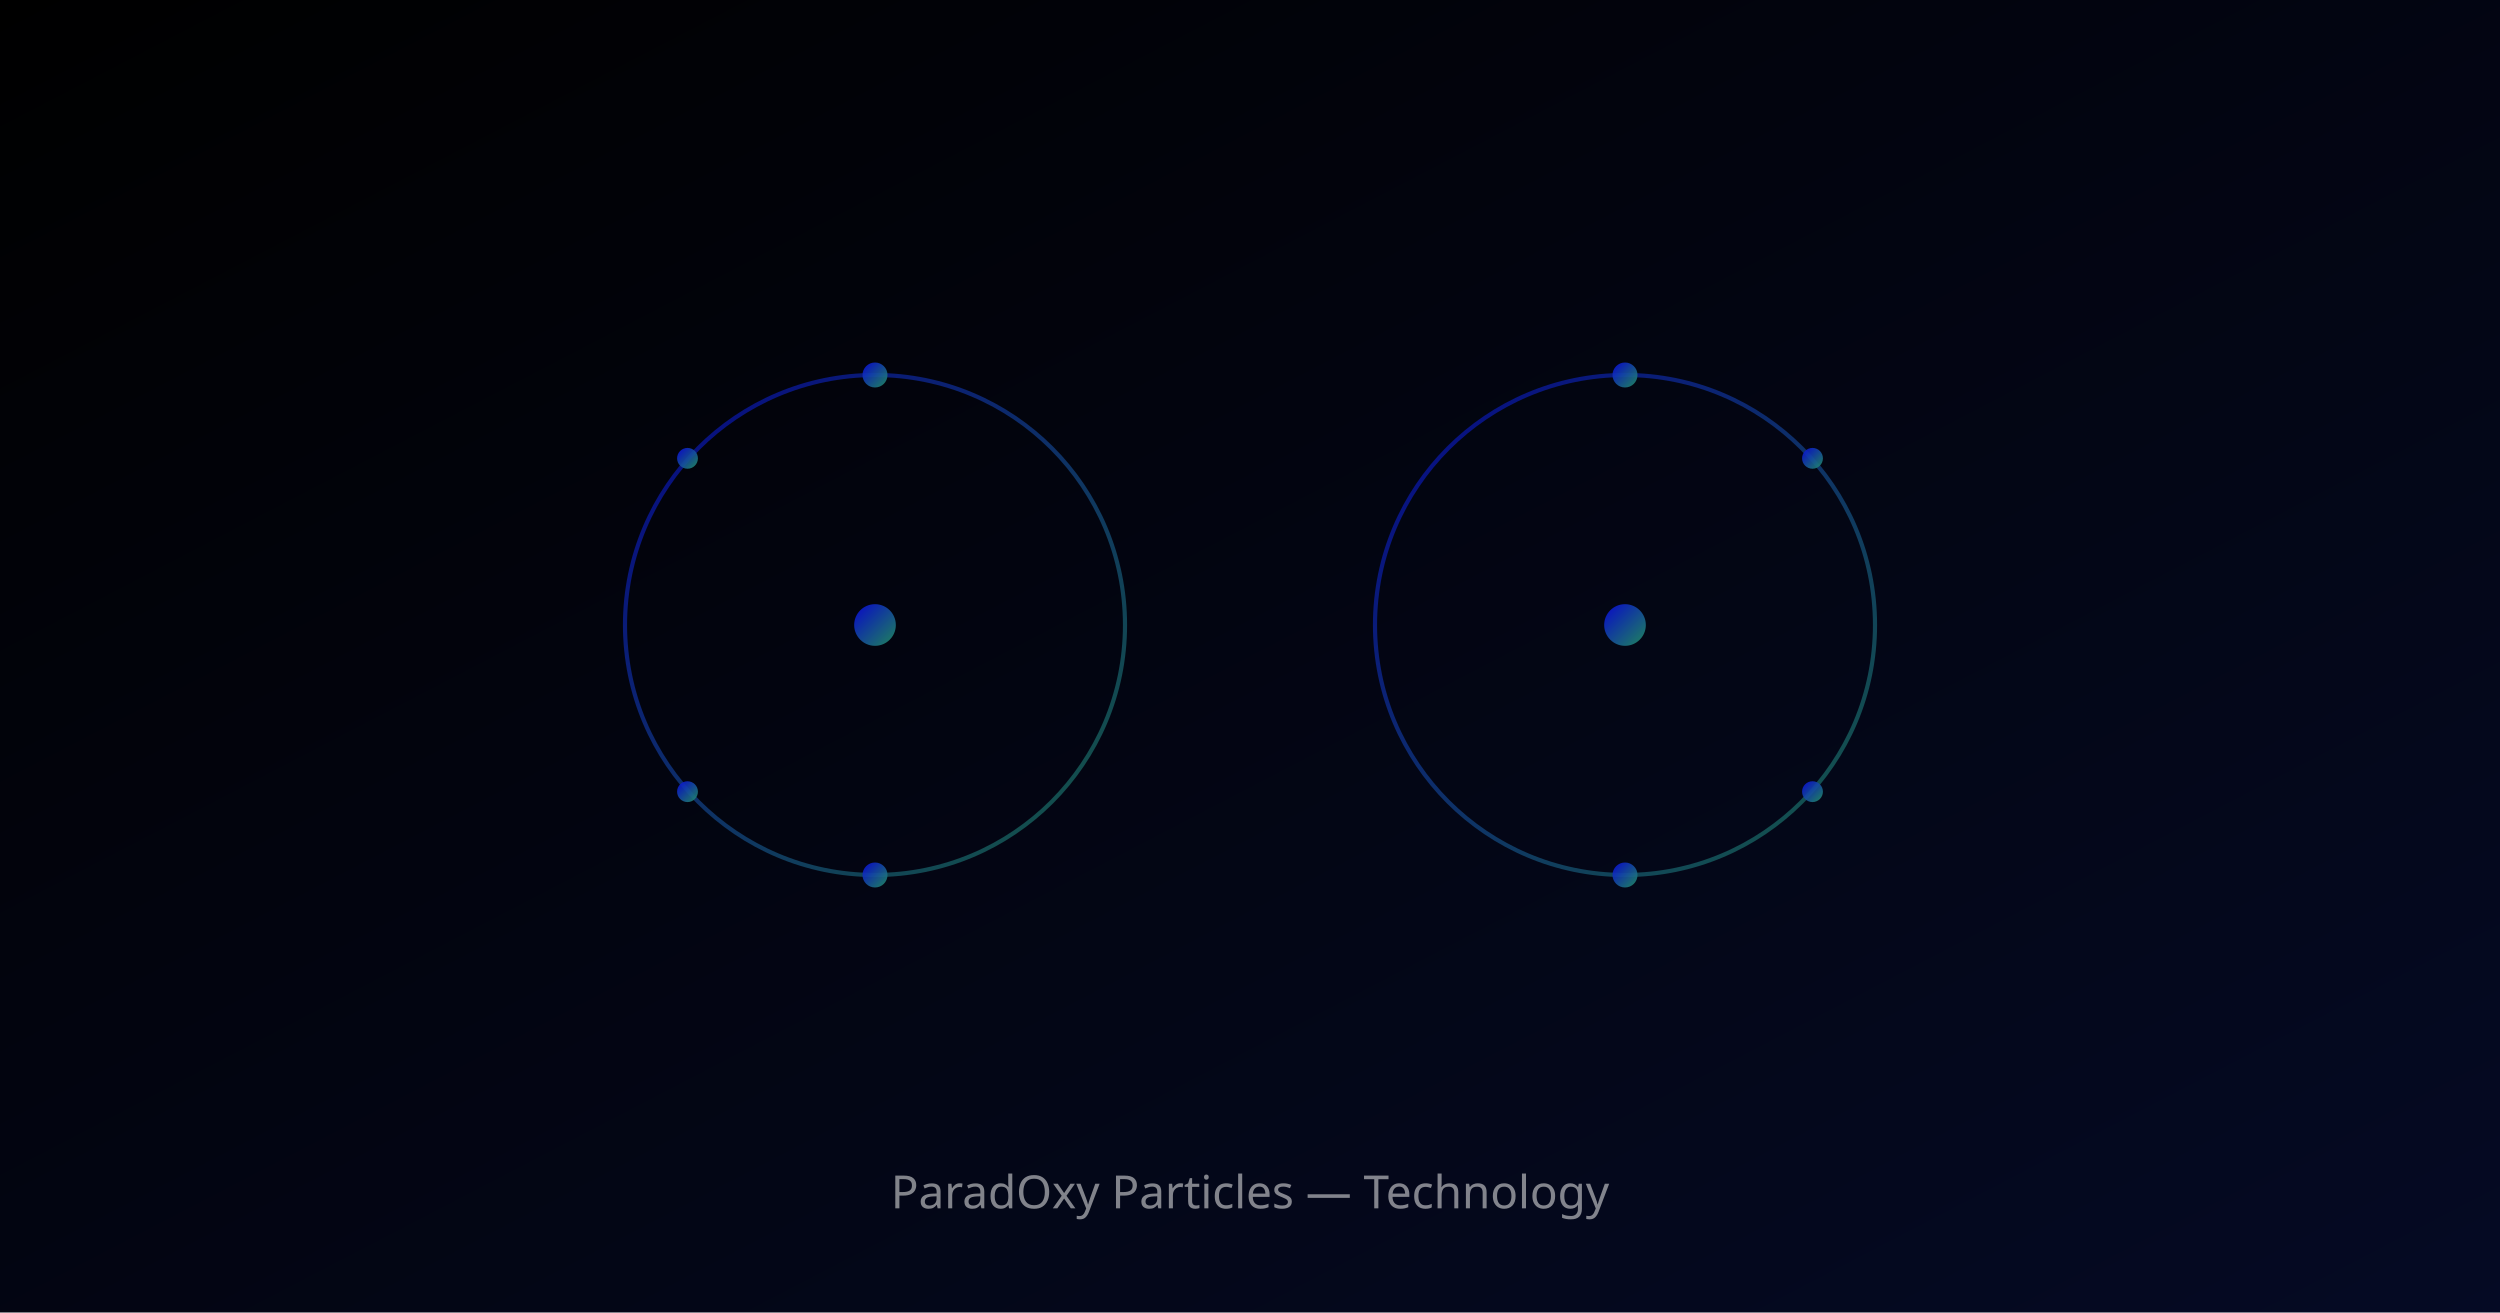
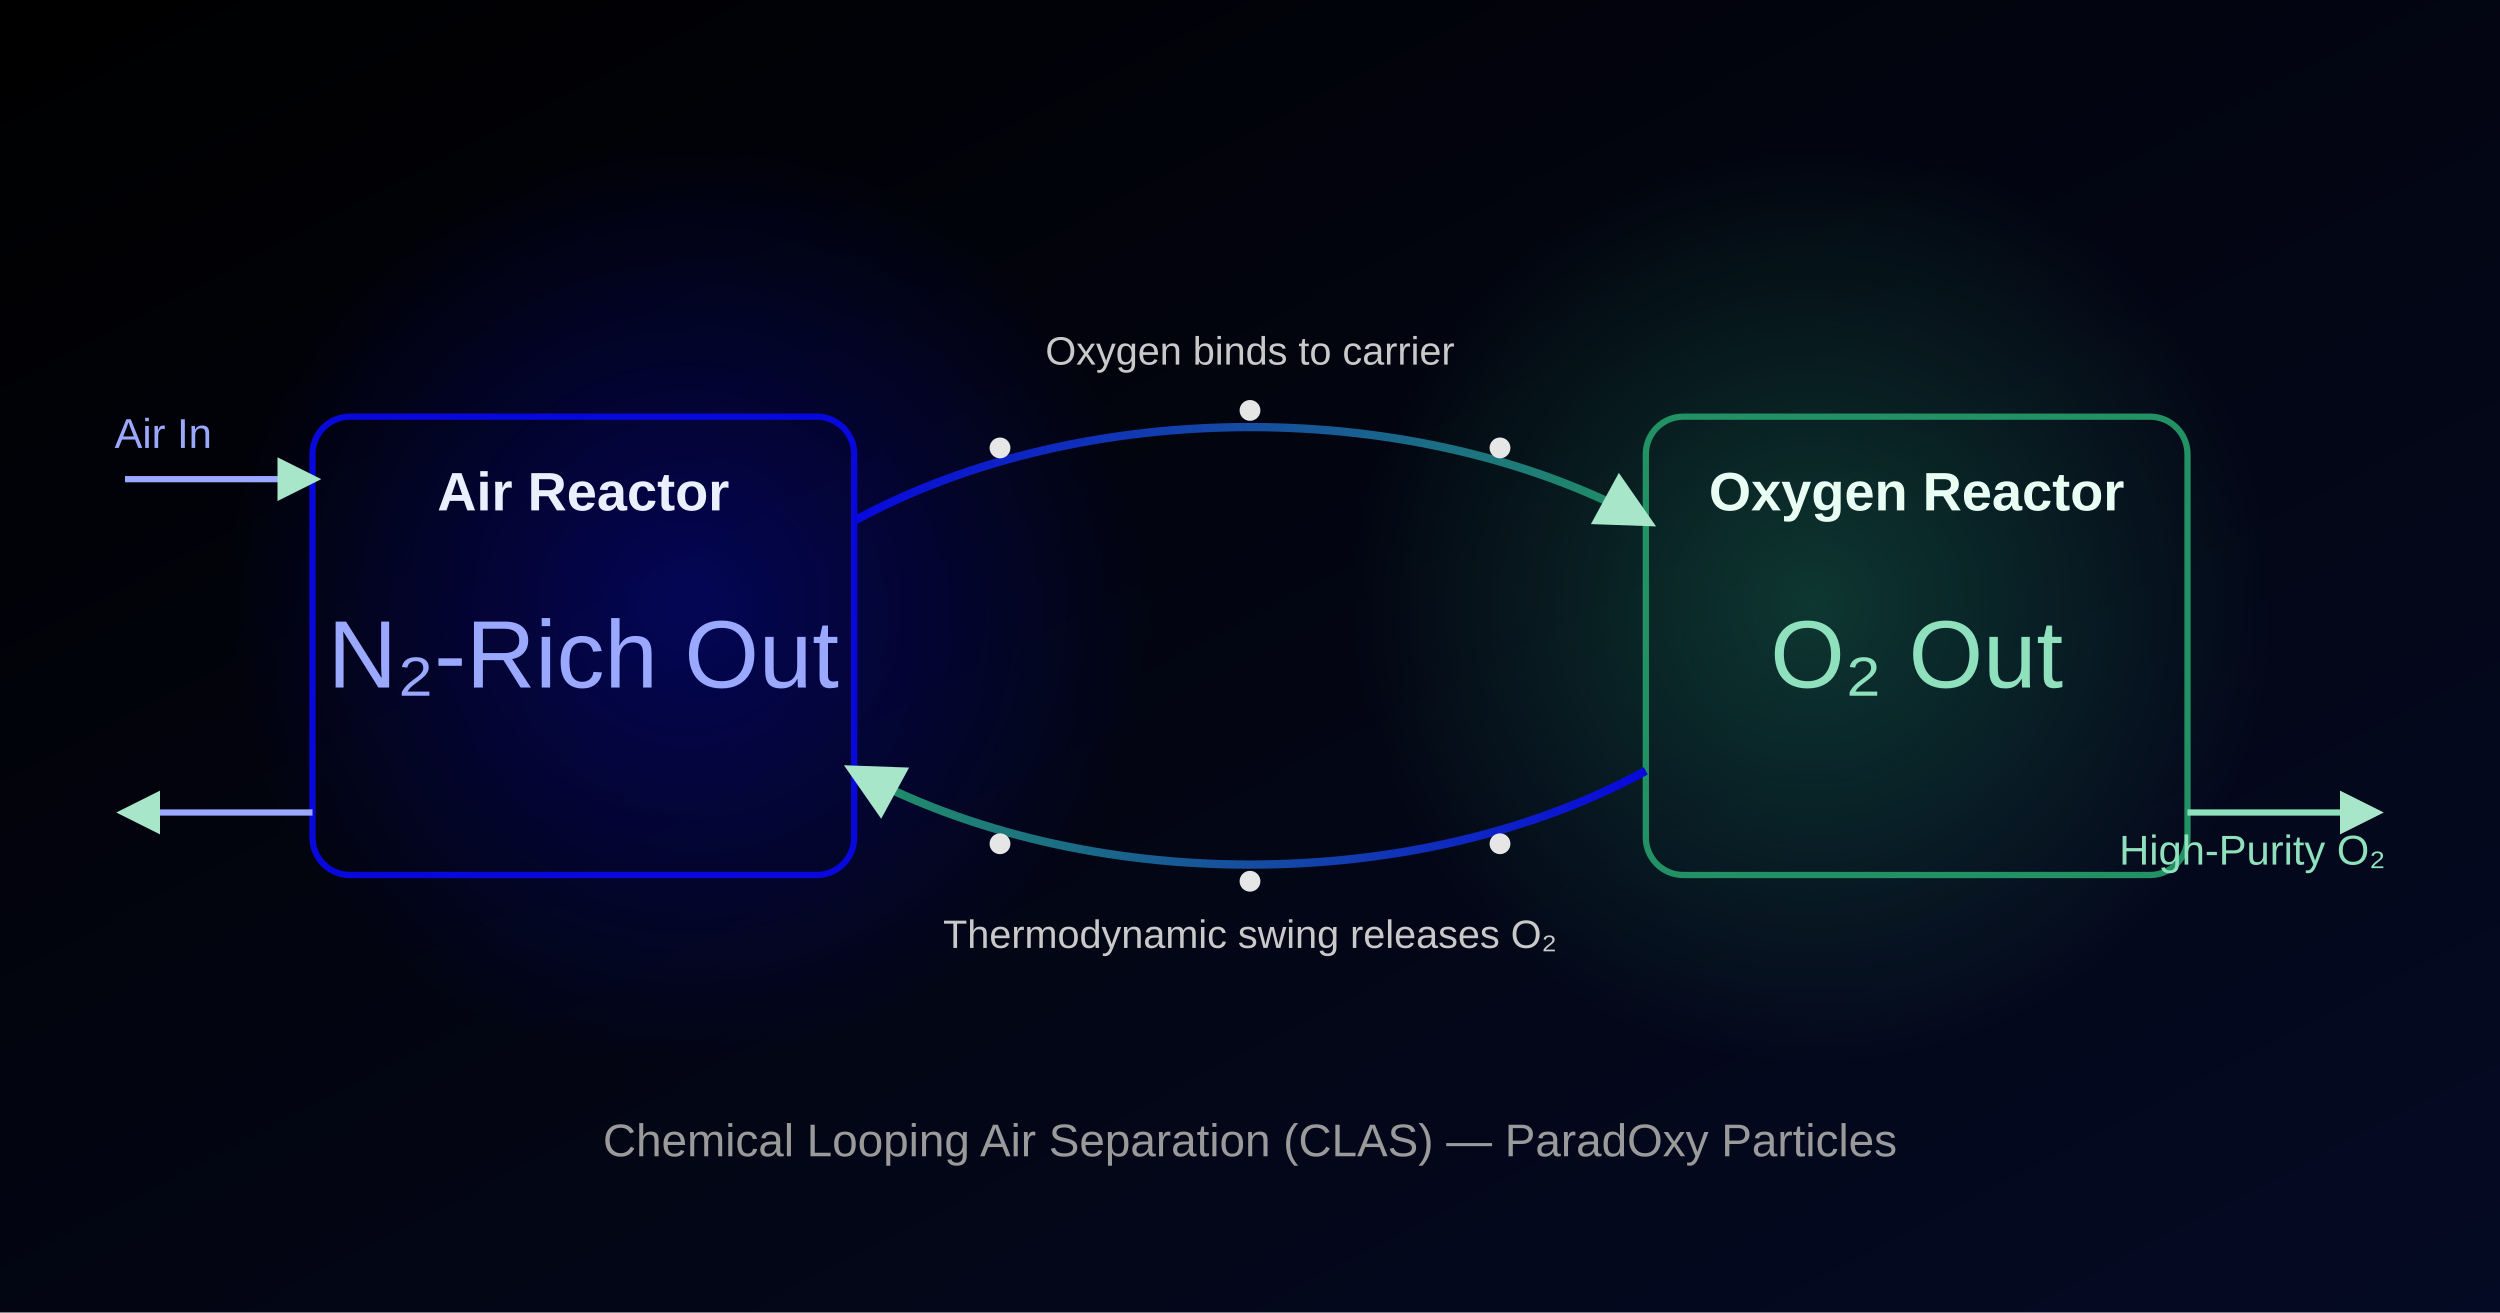
<svg xmlns="http://www.w3.org/2000/svg" viewBox="0 0 1200 630" width="1200" height="630">
  <defs>
    <linearGradient id="bg2" x1="0%" y1="0%" x2="100%" y2="100%">
      <stop offset="0%" stop-color="#000000" />
      <stop offset="100%" stop-color="#050a24" />
    </linearGradient>
-     <linearGradient id="particle2" x1="0%" y1="0%" x2="100%" y2="100%">
+     <linearGradient id="carrier2" x1="0%" y1="0%" x2="100%" y2="0%">
      <stop offset="0%" stop-color="#0808DD" />
      <stop offset="100%" stop-color="#229264" />
    </linearGradient>
+     <linearGradient id="carrier2r" x1="0%" y1="0%" x2="100%" y2="0%">
+       <stop offset="0%" stop-color="#229264" />
+       <stop offset="100%" stop-color="#0808DD" />
+     </linearGradient>
+     <radialGradient id="glow3" cx="50%" cy="50%" r="50%">
+       <stop offset="0%" stop-color="#0808DD" stop-opacity="0.35" />
+       <stop offset="100%" stop-color="#0808DD" stop-opacity="0" />
+     </radialGradient>
+     <radialGradient id="glow4" cx="50%" cy="50%" r="50%">
+       <stop offset="0%" stop-color="#229264" stop-opacity="0.35" />
+       <stop offset="100%" stop-color="#229264" stop-opacity="0" />
+     </radialGradient>
+     <marker id="arrow2" viewBox="0 0 10 10" refX="8" refY="5" markerWidth="7" markerHeight="7" orient="auto-start-reverse">
+       <path d="M0,0 L10,5 L0,10 z" fill="#a8e6ca" />
+     </marker>
  </defs>
  <rect width="1200" height="630" fill="url(#bg2)" />
-   <g stroke="url(#particle2)" stroke-width="2" opacity="0.6" fill="none">
-     <circle cx="420" cy="300" r="120" />
-     <circle cx="780" cy="300" r="120" />
-     <line x1="540" y1="300" x2="660" y2="300" />
-     <line x1="420" y1="180" x2="420" y2="420" />
-     <line x1="780" y1="180" x2="780" y2="420" />
+   <circle cx="330" cy="290" r="220" fill="url(#glow3)" />
+   <circle cx="870" cy="290" r="220" fill="url(#glow4)" />
+   <rect x="150" y="200" width="260" height="220" rx="18" fill="none" stroke="#0808DD" stroke-width="3" />
+   <text x="280" y="245" text-anchor="middle" font-family="Arial, sans-serif" font-size="26" font-weight="700" fill="#eaf0ff">Air Reactor</text>
+   <text x="280" y="330" text-anchor="middle" font-family="Arial, sans-serif" font-size="46" fill="#9aa8ff">N₂-Rich Out</text>
+   <rect x="790" y="200" width="260" height="220" rx="18" fill="none" stroke="#229264" stroke-width="3" />
+   <text x="920" y="245" text-anchor="middle" font-family="Arial, sans-serif" font-size="26" font-weight="700" fill="#eafff4">Oxygen Reactor</text>
+   <text x="920" y="330" text-anchor="middle" font-family="Arial, sans-serif" font-size="46" fill="#8fe0bc">O₂ Out</text>
+   <line x1="60" y1="230" x2="150" y2="230" stroke="#9aa8ff" stroke-width="3" marker-end="url(#arrow2)" />
+   <text x="55" y="215" text-anchor="start" font-family="Arial, sans-serif" font-size="20" fill="#9aa8ff">Air In</text>
+   <line x1="150" y1="390" x2="60" y2="390" stroke="#9aa8ff" stroke-width="3" marker-end="url(#arrow2)" />
+   <line x1="1050" y1="390" x2="1140" y2="390" stroke="#8fe0bc" stroke-width="3" marker-end="url(#arrow2)" />
+   <text x="1145" y="415" text-anchor="end" font-family="Arial, sans-serif" font-size="20" fill="#8fe0bc">High-Purity O₂</text>
+   <path d="M 410 250 C 520 190, 680 190, 790 250" fill="none" stroke="url(#carrier2)" stroke-width="4" marker-end="url(#arrow2)" />
+   <path d="M 790 370 C 680 430, 520 430, 410 370" fill="none" stroke="url(#carrier2r)" stroke-width="4" marker-end="url(#arrow2)" />
+   <text x="600" y="175" text-anchor="middle" font-family="Arial, sans-serif" font-size="19" fill="#c9c9c9">Oxygen binds to carrier</text>
+   <text x="600" y="455" text-anchor="middle" font-family="Arial, sans-serif" font-size="19" fill="#c9c9c9">Thermodynamic swing releases O₂</text>
+   <g fill="#e6e6e6">
+     <circle cx="480" cy="215" r="5" />
+     <circle cx="600" cy="197" r="5" />
+     <circle cx="720" cy="215" r="5" />
+     <circle cx="480" cy="405" r="5" />
+     <circle cx="600" cy="423" r="5" />
+     <circle cx="720" cy="405" r="5" />
  </g>
-   <g fill="url(#particle2)" opacity="0.9">
-     <circle cx="420" cy="300" r="10" />
-     <circle cx="780" cy="300" r="10" />
-     <circle cx="420" cy="180" r="6" />
-     <circle cx="420" cy="420" r="6" />
-     <circle cx="780" cy="180" r="6" />
-     <circle cx="780" cy="420" r="6" />
-     <circle cx="330" cy="220" r="5" />
-     <circle cx="870" cy="220" r="5" />
-     <circle cx="330" cy="380" r="5" />
-     <circle cx="870" cy="380" r="5" />
-   </g>
-   <text x="600" y="580" text-anchor="middle" font-family="'Poppins', sans-serif" font-size="22" fill="#eaeaea" opacity="0.55">ParadOxy Particles — Technology</text>
+   <text x="600" y="555" text-anchor="middle" font-family="Arial, sans-serif" font-size="22" fill="#9a9a9a">Chemical Looping Air Separation (CLAS) — ParadOxy Particles</text>
</svg>
